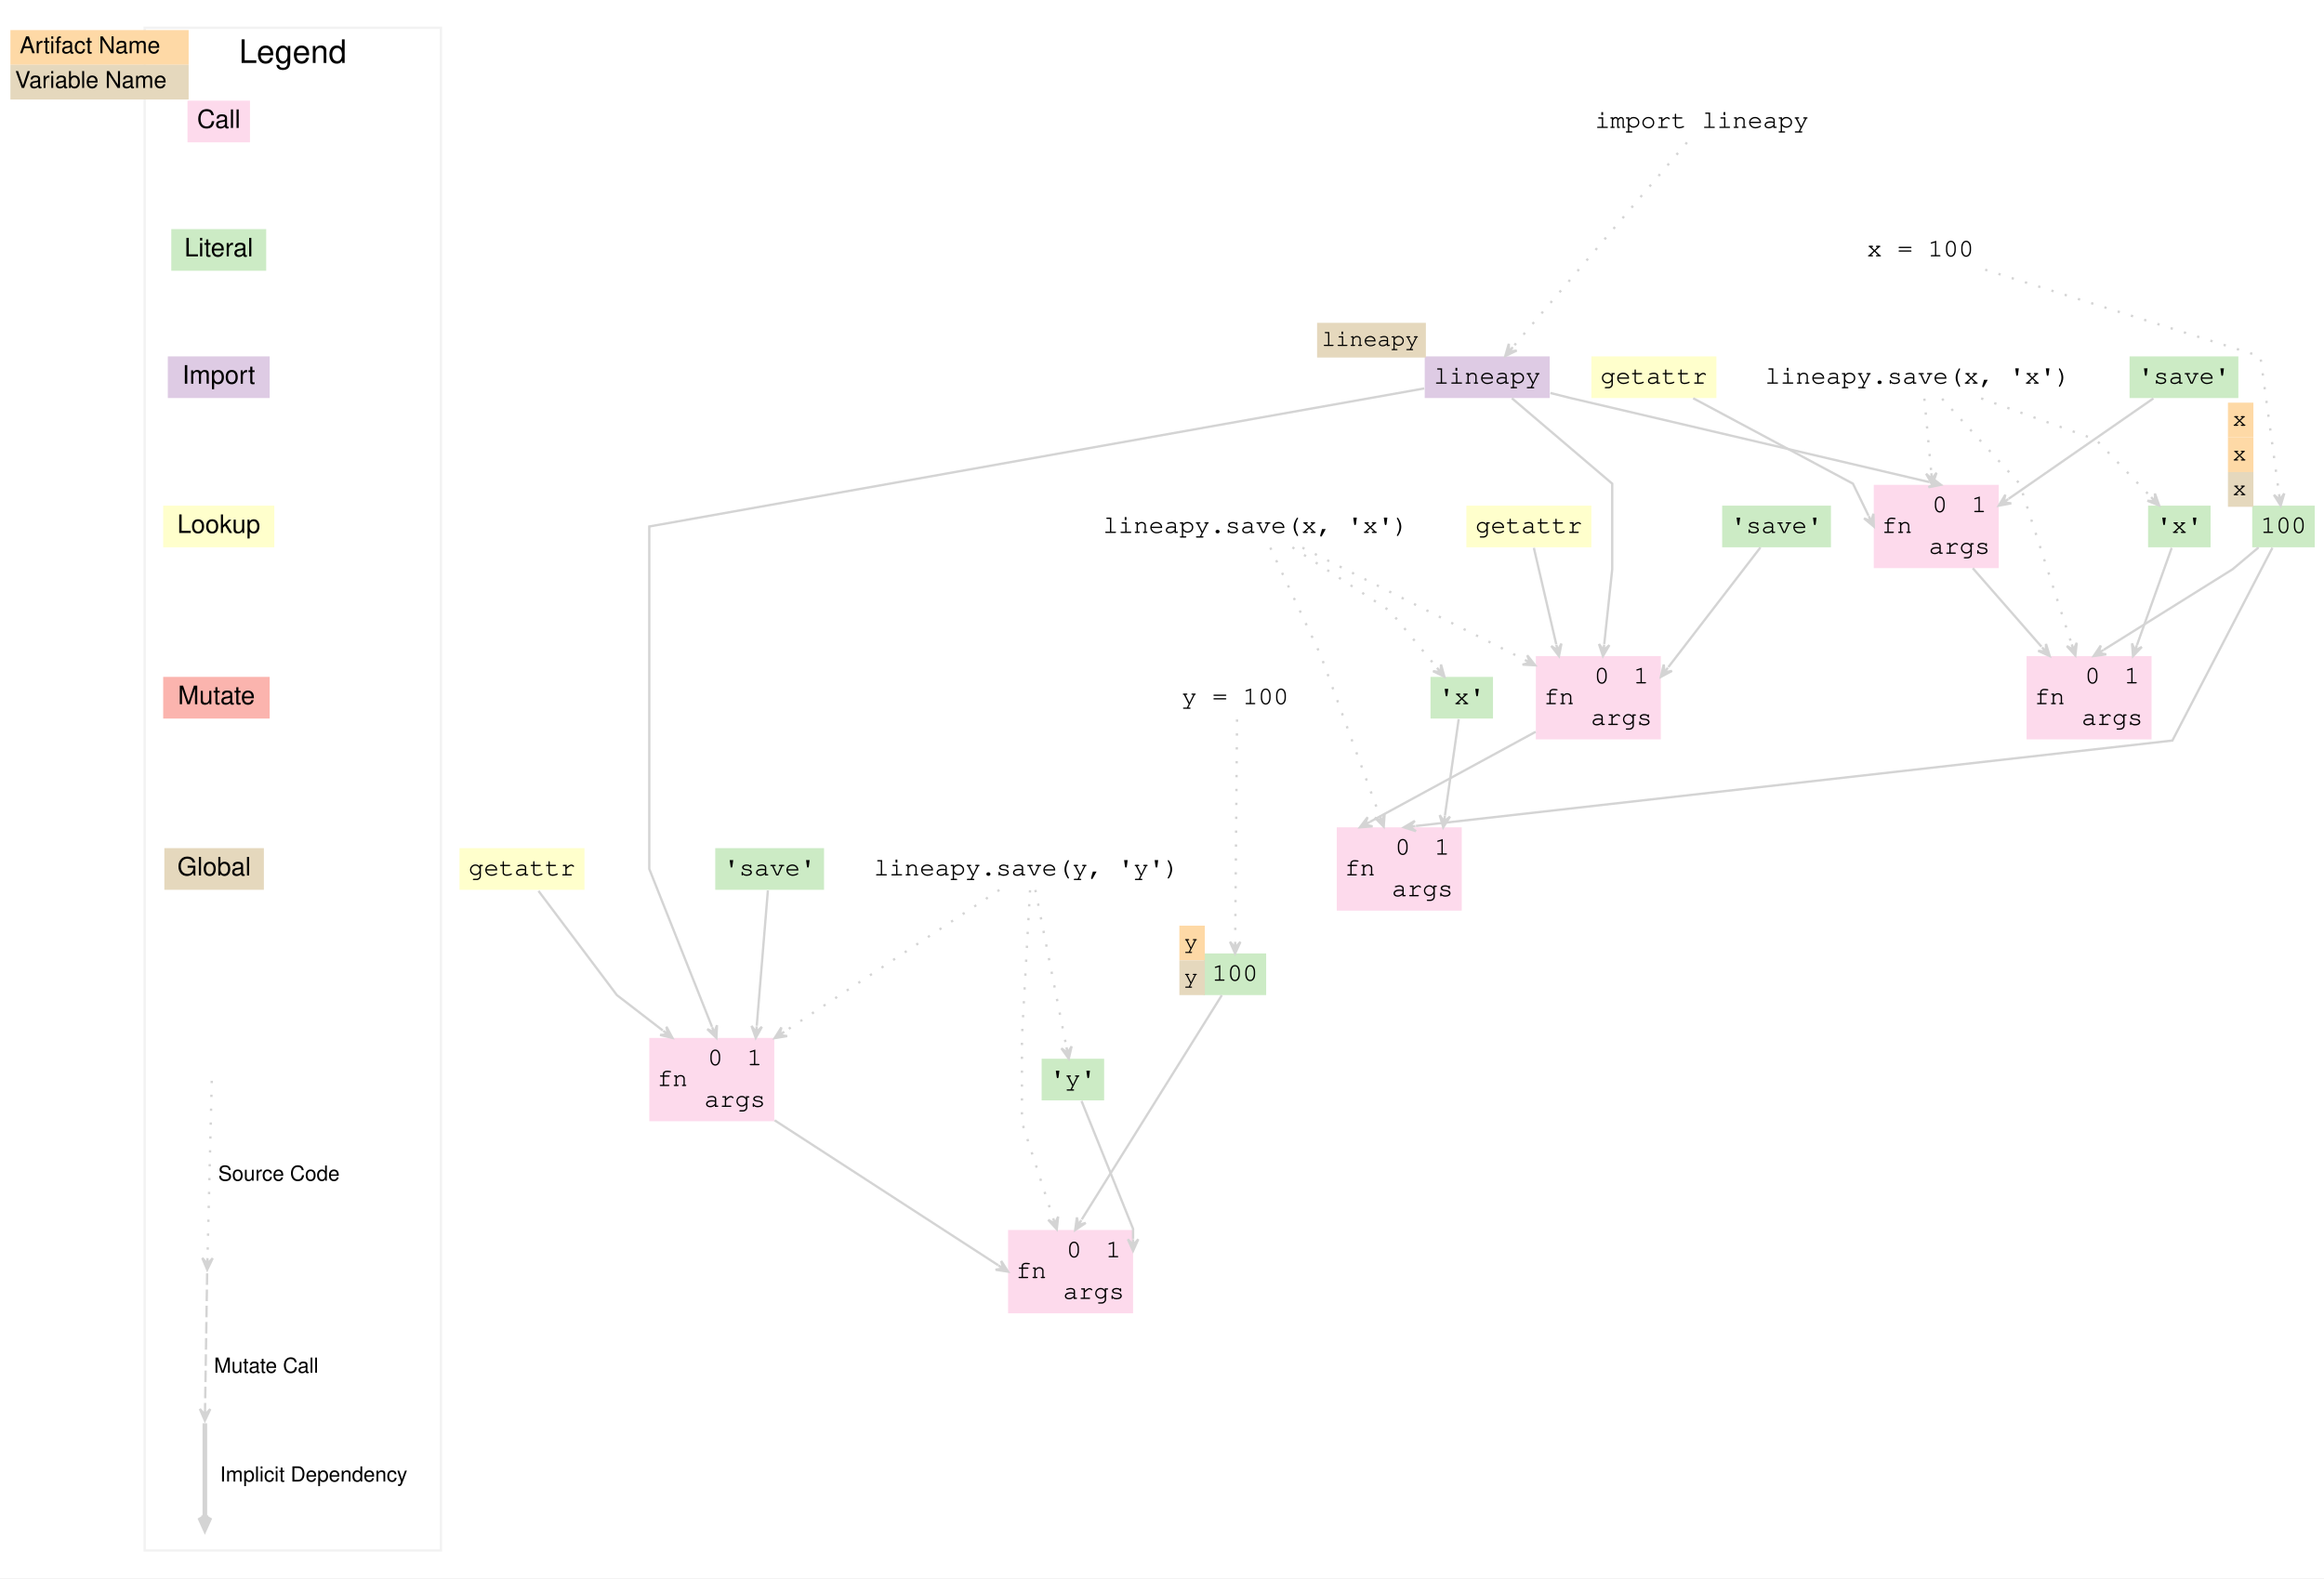
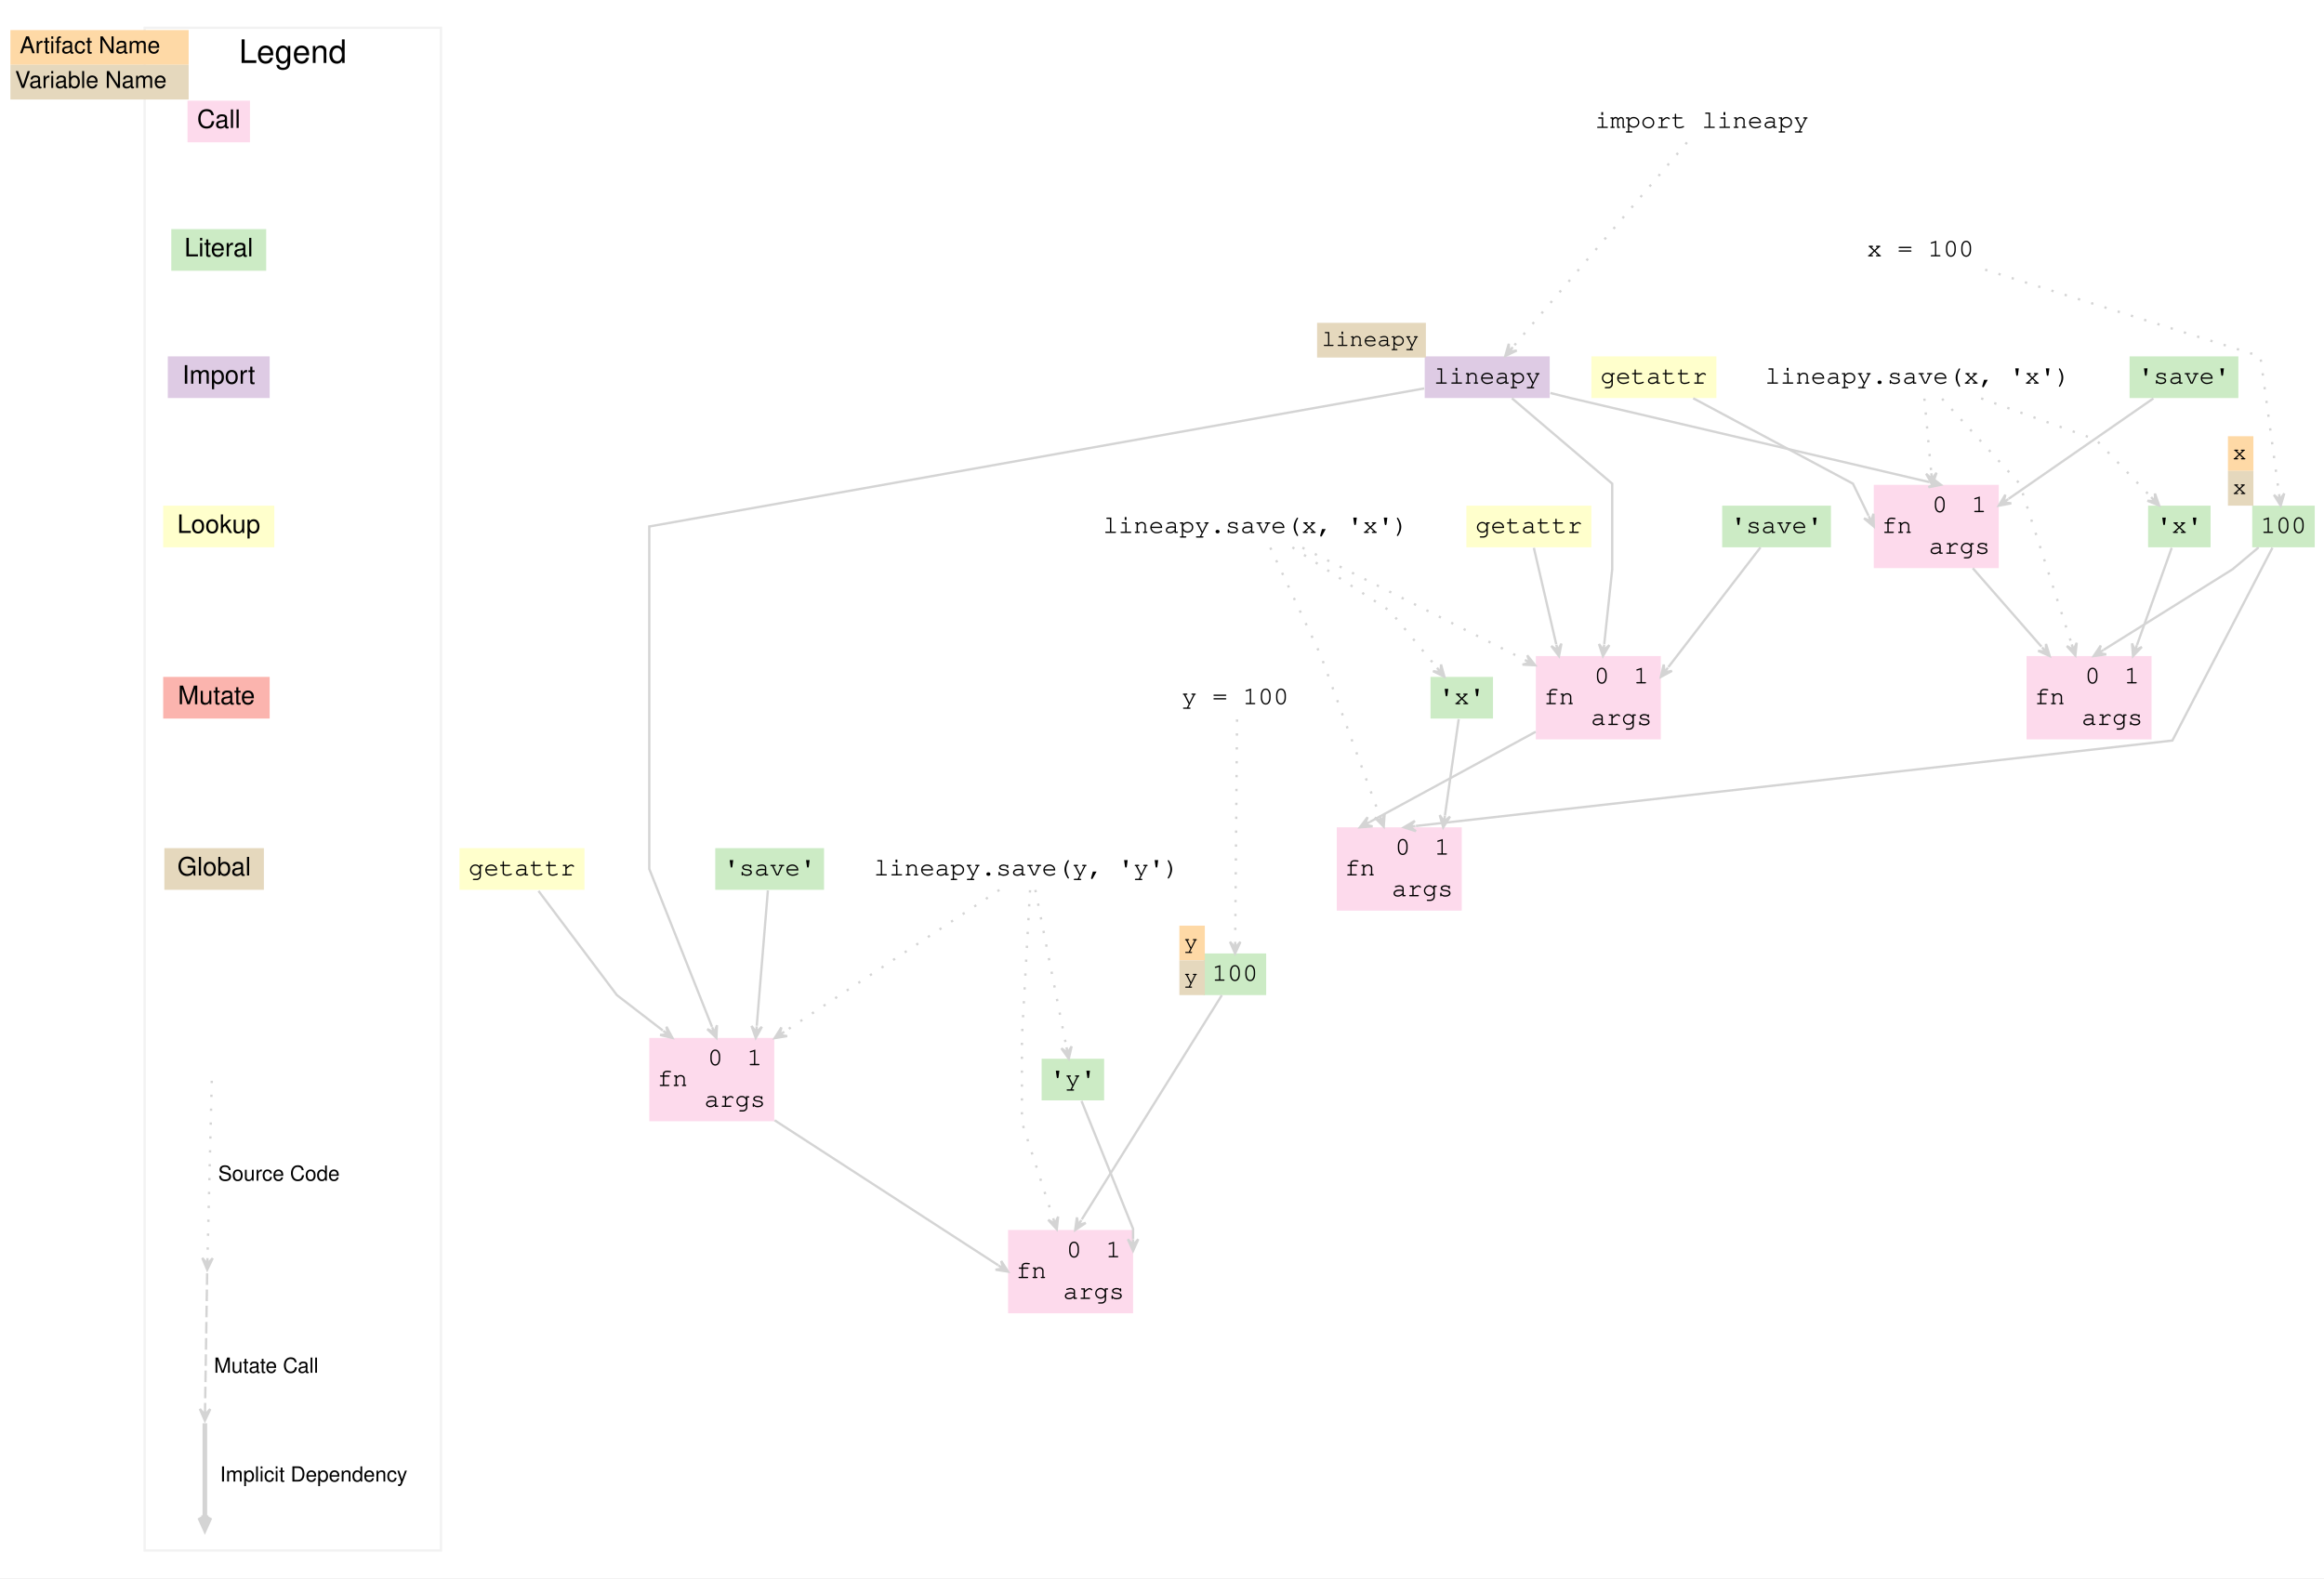
<svg xmlns="http://www.w3.org/2000/svg" width="1004pt" height="682pt" viewBox="0 0 1004 682">
  <g class="graph" transform="scale(1) translate(4 678)">
    <polygon points="-4 4 -4 -678 1e3 -678 1e3 4" fill="#fff" stroke="transparent" />
    <g class="cluster">
      <polygon points="58.5 -8 58.5 -666 186.5 -666 186.5 -8" fill="none" stroke="#f2f2f2" />
      <text x="122.5" y="-650.8" fill="#000000" font-family="Helvetica,sans-Serif" font-size="14" text-anchor="middle">Legend</text>
    </g>
    <g class="node">
      <polygon points="77 -616.5 77 -634.5 104 -634.5 104 -616.5" fill="#fddaec" stroke="#f2f2f2" stroke-width="0" />
      <text x="90.5" y="-622.7" fill="#000000" font-family="Helvetica,sans-Serif" font-size="11" text-anchor="middle">Call</text>
      <polygon points="0.5 -650 0.5 -665 77.5 -665 77.5 -650" fill="#fed9a6" stroke="transparent" />
      <text x="4.5" y="-655" fill="#000000" font-family="Helvetica,sans-Serif" font-size="10">Artifact Name</text>
      <polygon points="0.5 -635 0.5 -650 77.5 -650 77.5 -635" fill="#e5d8bd" stroke="transparent" />
      <text x="2.5" y="-640" fill="#000000" font-family="Helvetica,sans-Serif" font-size="10">Variable Name</text>
      <polygon points="111 -579 70 -579 70 -561 111 -561" fill="#ccebc5" stroke="#f2f2f2" stroke-width="0" />
      <text x="90.5" y="-567.2" fill="#000000" font-family="Helvetica,sans-Serif" font-size="11" text-anchor="middle">Literal</text>
      <polygon points="112.5 -524 68.5 -524 68.5 -506 112.5 -506" fill="#decbe4" stroke="#f2f2f2" stroke-width="0" />
      <text x="90.5" y="-512.2" fill="#000000" font-family="Helvetica,sans-Serif" font-size="11" text-anchor="middle">Import</text>
      <polygon points="114.5 -459.5 66.5 -459.5 66.5 -441.5 114.5 -441.5" fill="#ffc" stroke="#f2f2f2" stroke-width="0" />
      <text x="90.5" y="-447.7" fill="#000000" font-family="Helvetica,sans-Serif" font-size="11" text-anchor="middle">Lookup</text>
      <polygon points="66.5 -367.5 66.5 -385.5 112.5 -385.5 112.5 -367.5" fill="#fbb4ae" stroke="#f2f2f2" stroke-width="0" />
      <text x="89.5" y="-373.7" fill="#000000" font-family="Helvetica,sans-Serif" font-size="11" text-anchor="middle">Mutate</text>
      <polygon points="110 -311.5 67 -311.5 67 -293.5 110 -293.5" fill="#e5d8bd" stroke="#f2f2f2" stroke-width="0" />
      <text x="88.5" y="-299.7" fill="#000000" font-family="Helvetica,sans-Serif" font-size="11" text-anchor="middle">Global</text>
    </g>
    <g class="edge">
      <path d="m87.487-210.97c-0.141 5.851-1.41 58.507-1.843 76.486" fill="none" stroke="#d4d4d4" stroke-dasharray="1,5" />
      <polygon points="85.52 -129.35 87.89 -134.29 85.581 -131.85 85.641 -134.35 85.641 -134.35 85.641 -134.35 85.581 -131.85 83.392 -134.4 85.52 -129.35" fill="#d4d4d4" stroke="#d4d4d4" />
      <text x="116.5" y="-167.8" fill="#000000" font-family="Helvetica,sans-Serif" font-size="9" text-anchor="middle">Source Code</text>
      <path d="m85.489-127.77c-0.088 5.753-0.676 43.954-0.901 58.584" fill="none" stroke="#d4d4d4" stroke-dasharray="5,2" />
      <polygon points="84.51 -64.143 86.837 -69.108 84.548 -66.643 84.587 -69.143 84.587 -69.143 84.587 -69.143 84.548 -66.643 82.337 -69.177 84.51 -64.143" fill="#d4d4d4" stroke="#d4d4d4" />
      <text x="111" y="-84.8" fill="#000000" font-family="Helvetica,sans-Serif" font-size="9" text-anchor="middle">Mutate Call</text>
      <path d="m84.5-62.972v40.562" fill="none" stroke="#d4d4d4" stroke-width="2" />
      <polygon points="84.5 -17.22 86.75 -22.219 85 -19.719 85 -22.219 84.5 -22.22 84 -22.22 84 -19.72 82.25 -22.22 84.5 -17.22" fill="#d4d4d4" stroke="#d4d4d4" stroke-width="2" />
      <text x="131.5" y="-37.8" fill="#000000" font-family="Helvetica,sans-Serif" font-size="9" text-anchor="middle">Implicit Dependency</text>
    </g>
    <g class="node">
      <polygon points="665.5 -524 611.5 -524 611.5 -506 665.5 -506" fill="#decbe4" stroke="#f2f2f2" stroke-width="0" />
      <text x="638.5" y="-512.2" fill="#000000" font-family="Courier,monospace" font-size="11" text-anchor="middle">lineapy</text>
      <polygon points="565 -523.5 565 -538.5 612 -538.5 612 -523.5" fill="#e5d8bd" stroke="transparent" />
      <text x="567" y="-528.5" fill="#000000" font-family="Courier,monospace" font-size="10">lineapy</text>
      <polygon points="805.5 -432.5 805.5 -468.5 859.5 -468.5 859.5 -432.5" fill="#fddaec" stroke="#f2f2f2" stroke-width="0" />
      <text x="815.5" y="-447.7" fill="#000000" font-family="Courier,monospace" font-size="11" text-anchor="middle">fn</text>
      <polyline points="825.5 -432.5 825.5 -468.5" fill="none" stroke="#f2f2f2" stroke-width="0" />
      <text x="834" y="-456.7" fill="#000000" font-family="Courier,monospace" font-size="11" text-anchor="middle">0</text>
      <polyline points="842.5 -450.5 842.5 -468.5" fill="none" stroke="#f2f2f2" stroke-width="0" />
      <text x="851" y="-456.7" fill="#000000" font-family="Courier,monospace" font-size="11" text-anchor="middle">1</text>
      <polyline points="825.5 -450.5 859.5 -450.5" fill="none" stroke="#f2f2f2" stroke-width="0" />
      <text x="842.5" y="-438.7" fill="#000000" font-family="Courier,monospace" font-size="11" text-anchor="middle">args</text>
    </g>
    <g class="edge" stroke="#d4d4d4">
      <path d="m665.79-508.18c5.021 1.255 8.715 2.179 8.715 2.179s128.03 30.007 155.04 36.337" fill="none" />
      <polygon points="834.5 -468.5 830.15 -471.83 832.07 -469.07 829.63 -469.64 829.63 -469.64 829.63 -469.64 832.07 -469.07 829.12 -467.45 834.5 -468.5" fill="#d4d4d4" />
    </g>
    <g class="node">
      <polygon points="659.5 -358.5 659.5 -394.5 713.5 -394.5 713.5 -358.5" fill="#fddaec" stroke="#f2f2f2" stroke-width="0" />
      <text x="669.5" y="-373.7" fill="#000000" font-family="Courier,monospace" font-size="11" text-anchor="middle">fn</text>
      <polyline points="679.5 -358.5 679.5 -394.5" fill="none" stroke="#f2f2f2" stroke-width="0" />
      <text x="688" y="-382.7" fill="#000000" font-family="Courier,monospace" font-size="11" text-anchor="middle">0</text>
      <polyline points="696.5 -376.5 696.5 -394.5" fill="none" stroke="#f2f2f2" stroke-width="0" />
      <text x="705" y="-382.7" fill="#000000" font-family="Courier,monospace" font-size="11" text-anchor="middle">1</text>
      <polyline points="679.5 -376.5 713.5 -376.5" fill="none" stroke="#f2f2f2" stroke-width="0" />
      <text x="696.5" y="-364.7" fill="#000000" font-family="Courier,monospace" font-size="11" text-anchor="middle">args</text>
    </g>
    <g class="edge" stroke="#d4d4d4">
      <path d="m649.17-505.91c15.737 13.406 43.331 36.912 43.331 36.912v37s-2.345 21.982-3.444 32.286" fill="none" />
      <polygon points="688.5 -394.5 691.27 -399.23 688.77 -396.99 689.03 -399.47 689.03 -399.47 689.03 -399.47 688.77 -396.99 686.79 -399.71 688.5 -394.5" fill="#d4d4d4" />
    </g>
    <g class="node">
      <polygon points="276.5 -193.5 276.5 -229.5 330.5 -229.5 330.5 -193.5" fill="#fddaec" stroke="#f2f2f2" stroke-width="0" />
      <text x="286.5" y="-208.7" fill="#000000" font-family="Courier,monospace" font-size="11" text-anchor="middle">fn</text>
      <polyline points="296.5 -193.5 296.5 -229.5" fill="none" stroke="#f2f2f2" stroke-width="0" />
      <text x="305" y="-217.7" fill="#000000" font-family="Courier,monospace" font-size="11" text-anchor="middle">0</text>
      <polyline points="313.5 -211.5 313.5 -229.5" fill="none" stroke="#f2f2f2" stroke-width="0" />
      <text x="322" y="-217.7" fill="#000000" font-family="Courier,monospace" font-size="11" text-anchor="middle">1</text>
      <polyline points="296.5 -211.5 330.5 -211.5" fill="none" stroke="#f2f2f2" stroke-width="0" />
      <text x="313.5" y="-199.7" fill="#000000" font-family="Courier,monospace" font-size="11" text-anchor="middle">args</text>
    </g>
    <g class="edge" stroke="#d4d4d4">
      <path d="m611.29-510.15c-84.187 15-334.79 59.652-334.79 59.652v148s20.646 51.97 27.097 68.21" fill="none" />
      <polygon points="305.5 -229.5 305.74 -234.98 304.58 -231.82 303.65 -234.15 303.65 -234.15 303.65 -234.15 304.58 -231.82 301.56 -233.32 305.5 -229.5" fill="#d4d4d4" />
    </g>
    <g class="node">
      <polygon points="996 -459.5 969 -459.5 969 -441.5 996 -441.5" fill="#ccebc5" stroke="#f2f2f2" stroke-width="0" />
      <text x="982.5" y="-447.7" fill="#000000" font-family="Courier,monospace" font-size="11" text-anchor="middle">100</text>
-       <polygon points="958.5 -489 958.5 -504 969.5 -504 969.5 -489" fill="#fed9a6" stroke="transparent" />
-       <text x="960.5" y="-494" fill="#000000" font-family="Courier,monospace" font-size="10">x</text>
-       <polygon points="958.5 -474 958.5 -489 969.5 -489 969.5 -474" fill="#fed9a6" stroke="transparent" />
-       <text x="960.5" y="-479" fill="#000000" font-family="Courier,monospace" font-size="10">x</text>
-       <polygon points="958.5 -459 958.5 -474 969.5 -474 969.5 -459" fill="#e5d8bd" stroke="transparent" />
-       <text x="960.5" y="-464" fill="#000000" font-family="Courier,monospace" font-size="10">x</text>
+       <polygon points="958.5 -474.5 958.5 -489.5 969.5 -489.5 969.5 -474.5" fill="#fed9a6" stroke="transparent" />
+       <text x="960.5" y="-479.5" fill="#000000" font-family="Courier,monospace" font-size="10">x</text>
+       <polygon points="958.5 -459.5 958.5 -474.5 969.5 -474.5 969.5 -459.5" fill="#e5d8bd" stroke="transparent" />
+       <text x="960.5" y="-464.5" fill="#000000" font-family="Courier,monospace" font-size="10">x</text>
      <polygon points="871.5 -358.5 871.5 -394.5 925.5 -394.5 925.5 -358.5" fill="#fddaec" stroke="#f2f2f2" stroke-width="0" />
      <text x="881.5" y="-373.7" fill="#000000" font-family="Courier,monospace" font-size="11" text-anchor="middle">fn</text>
      <polyline points="891.5 -358.5 891.5 -394.5" fill="none" stroke="#f2f2f2" stroke-width="0" />
      <text x="900" y="-382.7" fill="#000000" font-family="Courier,monospace" font-size="11" text-anchor="middle">0</text>
      <polyline points="908.5 -376.5 908.5 -394.5" fill="none" stroke="#f2f2f2" stroke-width="0" />
      <text x="917" y="-382.7" fill="#000000" font-family="Courier,monospace" font-size="11" text-anchor="middle">1</text>
      <polyline points="891.5 -376.5 925.5 -376.5" fill="none" stroke="#f2f2f2" stroke-width="0" />
      <text x="908.5" y="-364.7" fill="#000000" font-family="Courier,monospace" font-size="11" text-anchor="middle">args</text>
    </g>
    <g class="edge" stroke="#d4d4d4">
      <path d="m971.76-441.47c-5.585 4.696-11.258 9.467-11.258 9.467s-41.928 26.205-55.685 34.803" fill="none" />
      <polygon points="900.5 -394.5 905.93 -395.24 902.62 -395.82 904.74 -397.15 904.74 -397.15 904.74 -397.15 902.62 -395.82 903.55 -399.06 900.5 -394.5" fill="#d4d4d4" />
    </g>
    <g class="node">
      <polygon points="573.5 -284.5 573.5 -320.5 627.5 -320.5 627.5 -284.5" fill="#fddaec" stroke="#f2f2f2" stroke-width="0" />
      <text x="583.5" y="-299.7" fill="#000000" font-family="Courier,monospace" font-size="11" text-anchor="middle">fn</text>
      <polyline points="593.5 -284.5 593.5 -320.5" fill="none" stroke="#f2f2f2" stroke-width="0" />
      <text x="602" y="-308.7" fill="#000000" font-family="Courier,monospace" font-size="11" text-anchor="middle">0</text>
      <polyline points="610.5 -302.5 610.5 -320.5" fill="none" stroke="#f2f2f2" stroke-width="0" />
      <text x="619" y="-308.7" fill="#000000" font-family="Courier,monospace" font-size="11" text-anchor="middle">1</text>
      <polyline points="593.5 -302.5 627.5 -302.5" fill="none" stroke="#f2f2f2" stroke-width="0" />
      <text x="610.5" y="-290.7" fill="#000000" font-family="Courier,monospace" font-size="11" text-anchor="middle">args</text>
    </g>
    <g class="edge" stroke="#d4d4d4">
      <path d="m977.72-441.29c-12.141 23.397-43.222 83.293-43.222 83.293s-284.55 32.14-326.79 36.911" fill="none" />
      <polygon points="602.5 -320.5 607.72 -318.83 604.98 -320.78 607.47 -321.06 607.47 -321.06 607.47 -321.06 604.98 -320.78 607.22 -323.3 602.5 -320.5" fill="#d4d4d4" />
    </g>
    <g class="node">
      <polygon points="951 -459.5 924 -459.5 924 -441.5 951 -441.5" fill="#ccebc5" stroke="#f2f2f2" stroke-width="0" />
      <text x="937.5" y="-447.7" fill="#000000" font-family="Courier,monospace" font-size="11" text-anchor="middle">'x'</text>
    </g>
    <g class="edge" stroke="#d4d4d4">
      <path d="m934.2-441.25c-4.305 12.053-11.674 32.688-14.991 41.975" fill="none" />
      <polygon points="917.5 -394.5 921.3 -398.45 918.34 -396.85 919.18 -399.21 919.18 -399.21 919.18 -399.21 918.34 -396.85 917.06 -399.97 917.5 -394.5" fill="#d4d4d4" />
    </g>
    <g class="node">
      <polygon points="737.5 -524 683.5 -524 683.5 -506 737.5 -506" fill="#ffc" stroke="#f2f2f2" stroke-width="0" />
      <text x="710.5" y="-512.2" fill="#000000" font-family="Courier,monospace" font-size="11" text-anchor="middle">getattr</text>
    </g>
    <g class="edge" stroke="#d4d4d4">
      <path d="m727.49-505.91c25.063 13.406 69.009 36.912 69.009 36.912s4.063 8.351 6.729 13.832" fill="none" />
      <polygon points="805.5 -450.5 805.34 -455.98 804.41 -452.75 803.31 -455 803.31 -455 803.31 -455 804.41 -452.75 801.29 -454.01 805.5 -450.5" fill="#d4d4d4" />
    </g>
    <g class="node">
      <polygon points="963 -524 916 -524 916 -506 963 -506" fill="#ccebc5" stroke="#f2f2f2" stroke-width="0" />
      <text x="939.5" y="-512.2" fill="#000000" font-family="Courier,monospace" font-size="11" text-anchor="middle">'save'</text>
    </g>
    <g class="edge" stroke="#d4d4d4">
      <path d="m926.29-505.84c-18.462 12.808-51.015 35.392-62.573 43.41" fill="none" />
      <polygon points="859.5 -459.5 864.89 -460.5 861.55 -460.92 863.61 -462.35 863.61 -462.35 863.61 -462.35 861.55 -460.92 862.33 -464.2 859.5 -459.5" fill="#d4d4d4" />
      <path d="m848.27-432.47c10.519 12.022 23.508 26.866 29.665 33.903" fill="none" />
      <polygon points="881.5 -394.5 879.9 -399.74 879.85 -396.38 878.21 -398.26 878.21 -398.26 878.21 -398.26 879.85 -396.38 876.51 -396.78 881.5 -394.5" fill="#d4d4d4" />
    </g>
    <g class="node">
      <polygon points="641 -385.5 614 -385.5 614 -367.5 641 -367.5" fill="#ccebc5" stroke="#f2f2f2" stroke-width="0" />
      <text x="627.5" y="-373.7" fill="#000000" font-family="Courier,monospace" font-size="11" text-anchor="middle">'x'</text>
    </g>
    <g class="edge" stroke="#d4d4d4">
      <path d="m626.18-367.25c-1.704 11.929-4.609 32.263-5.955 41.684" fill="none" />
      <polygon points="619.5 -320.5 622.43 -325.13 619.85 -322.97 620.21 -325.45 620.21 -325.45 620.21 -325.45 619.85 -322.97 617.98 -325.77 619.5 -320.5" fill="#d4d4d4" />
    </g>
    <g class="node">
      <polygon points="683.5 -459.5 629.5 -459.5 629.5 -441.5 683.5 -441.5" fill="#ffc" stroke="#f2f2f2" stroke-width="0" />
      <text x="656.5" y="-447.7" fill="#000000" font-family="Courier,monospace" font-size="11" text-anchor="middle">getattr</text>
    </g>
    <g class="edge" stroke="#d4d4d4">
      <path d="m658.65-441.25c2.769 11.929 7.49 32.263 9.677 41.684" fill="none" />
      <polygon points="669.5 -394.5 670.56 -399.88 668.93 -396.94 668.37 -399.37 668.37 -399.37 668.37 -399.37 668.93 -396.94 666.18 -398.86 669.5 -394.5" fill="#d4d4d4" />
    </g>
    <g class="node">
      <polygon points="787 -459.5 740 -459.5 740 -441.5 787 -441.5" fill="#ccebc5" stroke="#f2f2f2" stroke-width="0" />
      <text x="763.5" y="-447.7" fill="#000000" font-family="Courier,monospace" font-size="11" text-anchor="middle">'save'</text>
    </g>
    <g class="edge" stroke="#d4d4d4">
      <path d="m756.55-441.46c-10.948 14.232-31.783 41.318-39.796 51.735" fill="none" />
      <polygon points="713.5 -385.5 718.33 -388.09 715.02 -387.48 716.55 -389.46 716.55 -389.46 716.55 -389.46 715.02 -387.48 714.77 -390.84 713.5 -385.5" fill="#d4d4d4" />
      <path d="m659.44-361.79c-24.795 13.481-59.429 32.311-71.545 38.898" fill="none" />
      <polygon points="583.5 -320.5 588.97 -320.91 585.7 -321.69 587.89 -322.89 587.89 -322.89 587.89 -322.89 585.7 -321.69 586.82 -324.87 583.5 -320.5" fill="#d4d4d4" />
    </g>
    <g class="node">
      <polygon points="543 -266 516 -266 516 -248 543 -248" fill="#ccebc5" stroke="#f2f2f2" stroke-width="0" />
      <text x="529.5" y="-254.2" fill="#000000" font-family="Courier,monospace" font-size="11" text-anchor="middle">100</text>
      <polygon points="505.5 -263 505.5 -278 516.5 -278 516.5 -263" fill="#fed9a6" stroke="transparent" />
      <text x="507.5" y="-268" fill="#000000" font-family="Courier,monospace" font-size="10">y</text>
      <polygon points="505.5 -248 505.5 -263 516.5 -263 516.5 -248" fill="#e5d8bd" stroke="transparent" />
      <text x="507.5" y="-253" fill="#000000" font-family="Courier,monospace" font-size="10">y</text>
      <polygon points="431.5 -110.5 431.5 -146.5 485.5 -146.5 485.5 -110.5" fill="#fddaec" stroke="#f2f2f2" stroke-width="0" />
      <text x="441.5" y="-125.7" fill="#000000" font-family="Courier,monospace" font-size="11" text-anchor="middle">fn</text>
      <polyline points="451.5 -110.5 451.5 -146.5" fill="none" stroke="#f2f2f2" stroke-width="0" />
      <text x="460" y="-134.7" fill="#000000" font-family="Courier,monospace" font-size="11" text-anchor="middle">0</text>
      <polyline points="468.5 -128.5 468.5 -146.5" fill="none" stroke="#f2f2f2" stroke-width="0" />
      <text x="477" y="-134.7" fill="#000000" font-family="Courier,monospace" font-size="11" text-anchor="middle">1</text>
      <polyline points="451.5 -128.5 485.5 -128.5" fill="none" stroke="#f2f2f2" stroke-width="0" />
      <text x="468.5" y="-116.7" fill="#000000" font-family="Courier,monospace" font-size="11" text-anchor="middle">args</text>
    </g>
    <g class="edge" stroke="#d4d4d4">
      <path d="m523.85-247.96c-14.033 22.473-50.107 80.244-60.508 96.9" fill="none" />
      <polygon points="460.5 -146.5 465.06 -149.55 461.82 -148.62 463.15 -150.74 463.15 -150.74 463.15 -150.74 461.82 -148.62 461.24 -151.93 460.5 -146.5" fill="#d4d4d4" />
    </g>
    <g class="node">
      <polygon points="473 -220.5 446 -220.5 446 -202.5 473 -202.5" fill="#ccebc5" stroke="#f2f2f2" stroke-width="0" />
      <text x="459.5" y="-208.7" fill="#000000" font-family="Courier,monospace" font-size="11" text-anchor="middle">'y'</text>
    </g>
    <g class="edge" stroke="#d4d4d4">
      <path d="m463.23-202.26c7.189 17.835 22.275 55.259 22.275 55.259v4.305" fill="none" />
      <polygon points="485.5 -137.5 487.75 -142.5 485.5 -140 485.5 -142.5 485.5 -142.5 485.5 -142.5 485.5 -140 483.25 -142.5 485.5 -137.5" fill="#d4d4d4" />
    </g>
    <g class="node">
      <polygon points="248.5 -311.5 194.5 -311.5 194.5 -293.5 248.5 -293.5" fill="#ffc" stroke="#f2f2f2" stroke-width="0" />
      <text x="221.5" y="-299.7" fill="#000000" font-family="Courier,monospace" font-size="11" text-anchor="middle">getattr</text>
    </g>
    <g class="edge" stroke="#d4d4d4">
      <path d="m228.64-293.01c11.747 15.615 33.858 45.007 33.858 45.007s12.943 9.977 19.82 15.278" fill="none" />
      <polygon points="286.5 -229.5 283.91 -234.33 284.52 -231.03 282.54 -232.55 282.54 -232.55 282.54 -232.55 284.52 -231.03 281.17 -230.77 286.5 -229.5" fill="#d4d4d4" />
    </g>
    <g class="node">
      <polygon points="352 -311.5 305 -311.5 305 -293.5 352 -293.5" fill="#ccebc5" stroke="#f2f2f2" stroke-width="0" />
      <text x="328.5" y="-299.7" fill="#000000" font-family="Courier,monospace" font-size="11" text-anchor="middle">'save'</text>
    </g>
    <g class="edge" stroke="#d4d4d4">
      <path d="m327.74-293.25c-1.274 15.5-3.8 46.234-4.809 58.51" fill="none" />
      <polygon points="322.5 -229.5 325.15 -234.3 322.7 -231.99 322.91 -234.48 322.91 -234.48 322.91 -234.48 322.7 -231.99 320.67 -234.67 322.5 -229.5" fill="#d4d4d4" />
      <path d="m330.65-193.9c31.702 20.557 81.707 52.982 96.559 62.612" fill="none" />
      <polygon points="431.5 -128.5 428.53 -133.11 429.4 -129.86 427.3 -131.22 427.3 -131.22 427.3 -131.22 429.4 -129.86 426.08 -129.33 431.5 -128.5" fill="#d4d4d4" />
    </g>
    <g class="node">
      <text x="685" y="-622.7" fill="#000000" font-family="Courier,monospace" font-size="11">import lineapy</text>
    </g>
    <g class="edge" stroke="#d4d4d4">
      <path d="m724.81-616.46c-16.594 19.507-55.811 65.607-75.141 88.33" fill="none" stroke-dasharray="1,5" />
      <polygon points="646.3 -524.17 651.25 -526.52 647.92 -526.07 649.54 -527.98 649.54 -527.98 649.54 -527.98 647.92 -526.07 647.82 -529.43 646.3 -524.17" fill="#d4d4d4" />
    </g>
    <g class="node">
      <text x="802.5" y="-567.2" fill="#000000" font-family="Courier,monospace" font-size="11">x = 100</text>
    </g>
    <g class="edge" stroke="#d4d4d4">
      <path d="m853.62-561.46c42.222 13.303 118.88 37.456 118.88 37.456s5.187 38.125 8.09 59.459" fill="none" stroke-dasharray="1,5" />
      <polygon points="981.27 -459.51 982.83 -464.77 980.94 -461.99 980.6 -464.47 980.6 -464.47 980.6 -464.47 980.94 -461.99 978.37 -464.16 981.27 -459.51" fill="#d4d4d4" />
    </g>
    <g class="node">
      <text x="758.5" y="-512.2" fill="#000000" font-family="Courier,monospace" font-size="11">lineapy.save(x, 'x')</text>
    </g>
    <g class="edge" stroke="#d4d4d4">
      <path d="m851.89-505.86c21.758 7.833 49.608 17.859 49.608 17.859s13.192 13.742 23.604 24.588" fill="none" stroke-dasharray="1,5" />
      <polygon points="928.79 -459.58 926.95 -464.74 927.05 -461.38 925.32 -463.18 925.32 -463.18 925.32 -463.18 927.05 -461.38 923.7 -461.63 928.79 -459.58" fill="#d4d4d4" />
      <path d="m827.36-505.76c0.781 8.398 1.966 21.138 3.002 32.27" fill="none" stroke-dasharray="1,5" />
      <polygon points="830.82 -468.51 832.6 -473.7 830.59 -471 830.36 -473.49 830.36 -473.49 830.36 -473.49 830.59 -471 828.12 -473.28 830.82 -468.51" fill="#d4d4d4" />
      <path d="m835-505.69c12.273 13.441 33.501 36.691 33.501 36.691s13.586 41.891 22.473 69.291" fill="none" stroke-dasharray="1,5" />
      <polygon points="892.57 -394.78 893.17 -400.23 891.8 -397.15 891.03 -399.53 891.03 -399.53 891.03 -399.53 891.8 -397.15 888.89 -398.84 892.57 -394.78" fill="#d4d4d4" />
    </g>
    <g class="node">
      <text x="472.5" y="-447.7" fill="#000000" font-family="Courier,monospace" font-size="11">lineapy.save(x, 'x')</text>
    </g>
    <g class="edge" stroke="#d4d4d4">
      <path d="m554.34-441.48c16.583 10.809 42.157 27.478 42.157 27.478s11.161 13.502 20.09 24.302" fill="none" stroke-dasharray="1,5" />
      <polygon points="620 -385.58 618.54 -390.86 618.4 -387.5 616.81 -389.43 616.81 -389.43 616.81 -389.43 618.4 -387.5 615.08 -388 620 -385.58" fill="#d4d4d4" />
      <path d="m558.66-441.34c31.243 15.764 91.836 46.335 91.836 46.335s1.591 0.817 4.103 2.109" fill="none" stroke-dasharray="1,5" />
      <polygon points="659.21 -390.52 655.8 -394.81 656.99 -391.66 654.77 -392.81 654.77 -392.81 654.77 -392.81 656.99 -391.66 653.74 -390.81 659.21 -390.52" fill="#d4d4d4" />
      <path d="m544.79-441.34c7.385 15.764 21.707 46.335 21.707 46.335s15.398 41.891 25.469 69.291" fill="none" stroke-dasharray="1,5" />
      <polygon points="593.78 -320.78 594.17 -326.24 592.92 -323.12 592.06 -325.47 592.06 -325.47 592.06 -325.47 592.92 -323.12 589.95 -324.69 593.78 -320.78" fill="#d4d4d4" />
    </g>
    <g class="node">
      <text x="506.5" y="-373.7" fill="#000000" font-family="Courier,monospace" font-size="11">y = 100</text>
    </g>
    <g class="edge" stroke="#d4d4d4">
      <path d="m530.42-367.12c-0.175 20.87-0.596 71.258-0.803 95.973" fill="none" stroke-dasharray="1,5" />
      <polygon points="529.58 -266.01 531.87 -270.99 529.6 -268.51 529.62 -271.01 529.62 -271.01 529.62 -271.01 529.6 -268.51 527.37 -271.03 529.58 -266.01" fill="#d4d4d4" />
    </g>
    <g class="node">
      <text x="373.5" y="-299.7" fill="#000000" font-family="Courier,monospace" font-size="11">lineapy.save(y, 'y')</text>
    </g>
    <g class="edge" stroke="#d4d4d4">
      <path d="m443.29-293.44c3.154 15.944 9.715 49.117 13.45 68" fill="none" stroke-dasharray="1,5" />
      <polygon points="457.72 -220.52 458.95 -225.86 457.23 -222.97 456.75 -225.43 456.75 -225.43 456.75 -225.43 457.23 -222.97 454.54 -224.99 457.72 -220.52" fill="#d4d4d4" />
      <path d="m427.76-293.44c-21.508 14.183-63.691 41.999-92.903 61.262" fill="none" stroke-dasharray="1,5" />
      <polygon points="330.65 -229.4 336.06 -230.28 332.74 -230.78 334.82 -232.15 334.82 -232.15 334.82 -232.15 332.74 -230.78 333.58 -234.03 330.65 -229.4" fill="#d4d4d4" />
      <path d="m440.99-293.32c-1.076 19.509-3.493 63.318-3.493 63.318v37s7.378 22.659 13.387 41.117" fill="none" stroke-dasharray="1,5" />
      <polygon points="452.54 -146.81 453.13 -152.26 451.76 -149.19 450.99 -151.56 450.99 -151.56 450.99 -151.56 451.76 -149.19 448.85 -150.87 452.54 -146.81" fill="#d4d4d4" />
    </g>
  </g>
</svg>
